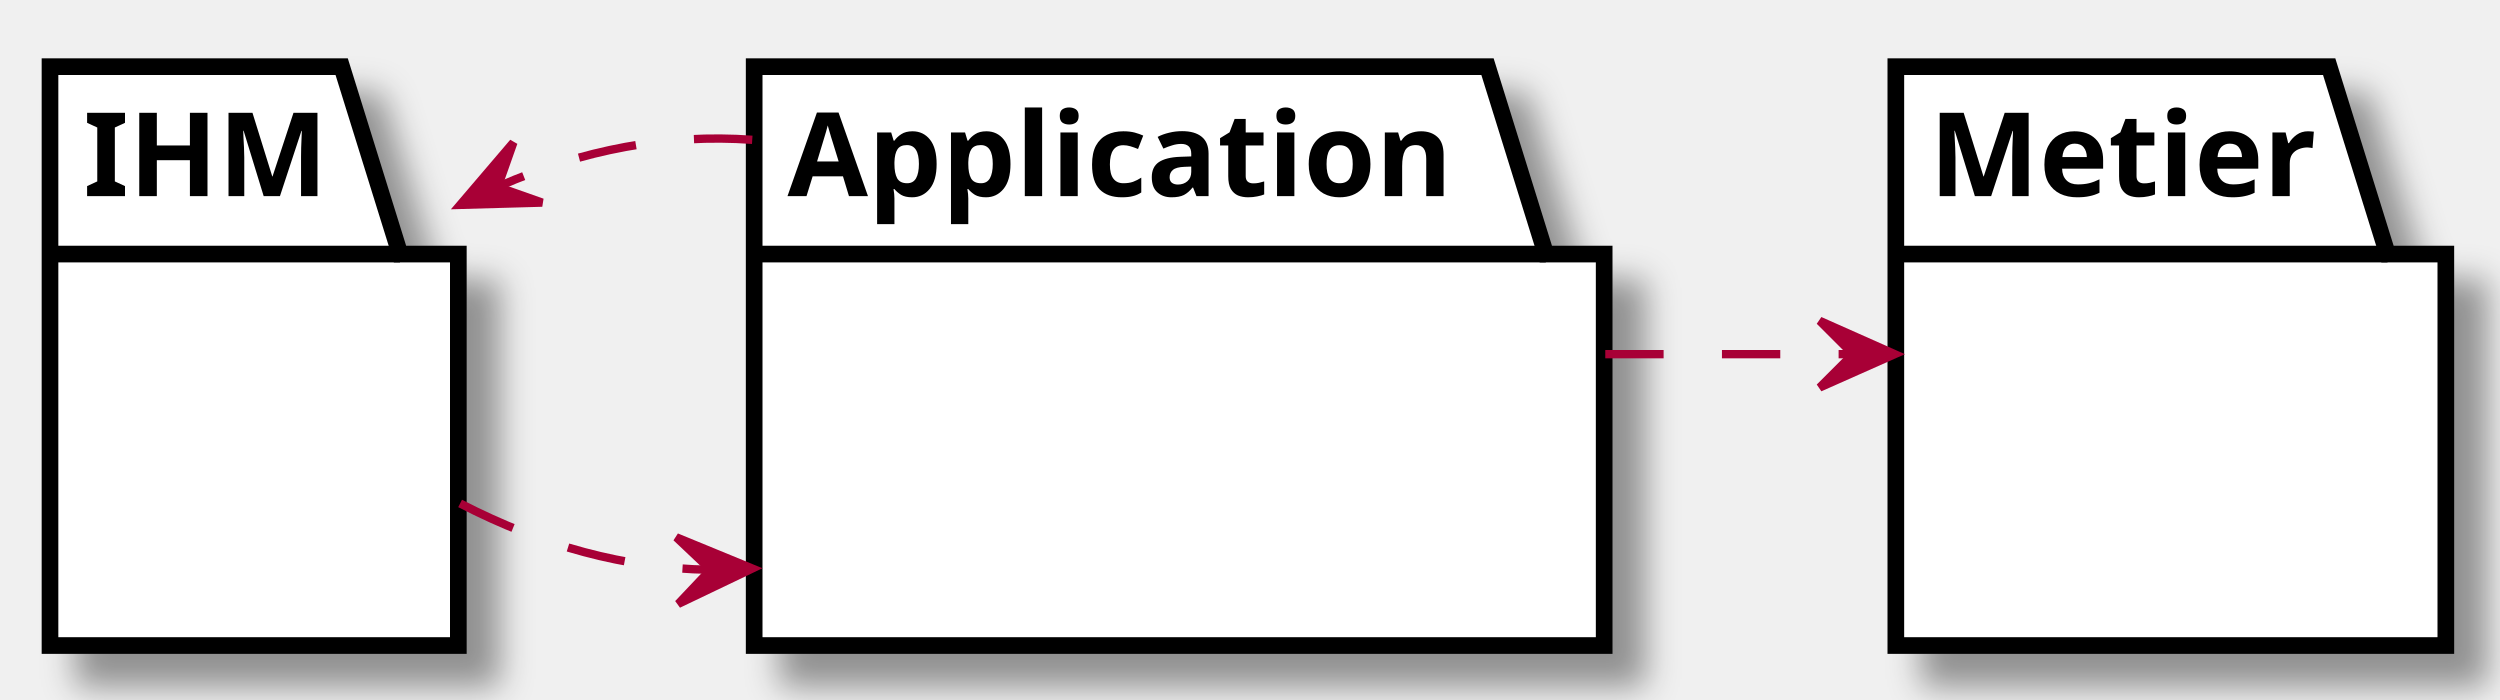
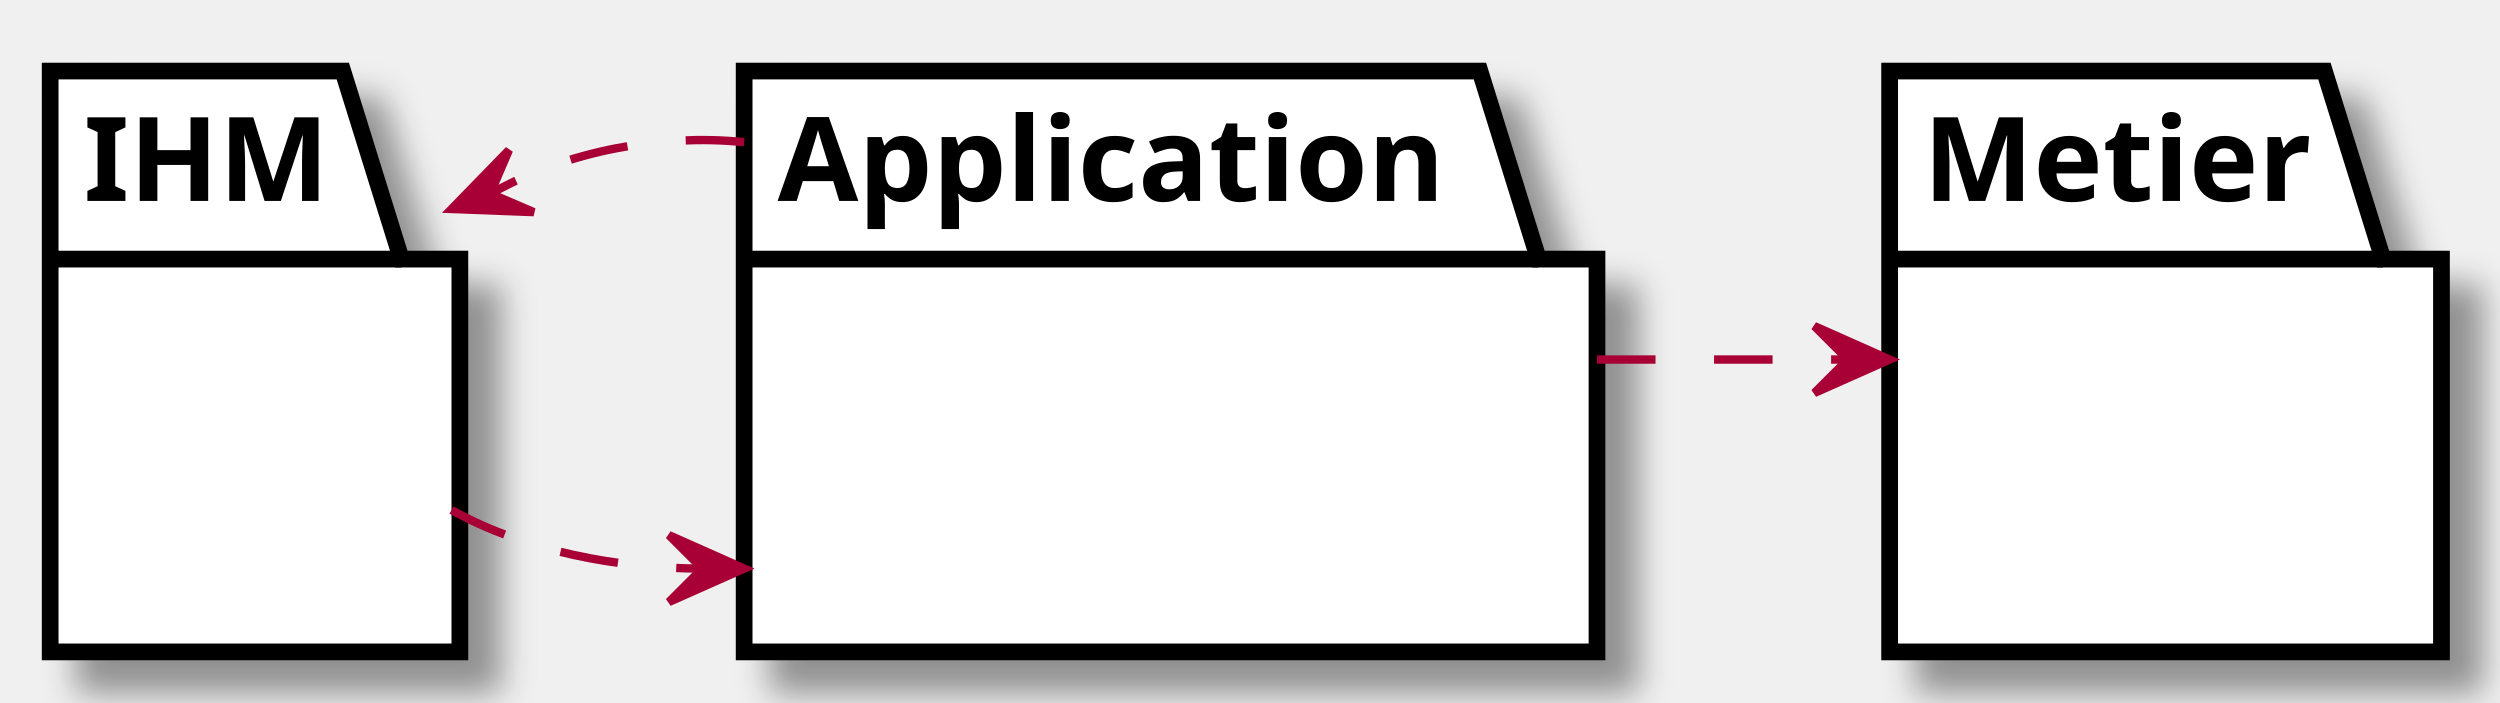
- <svg xmlns="http://www.w3.org/2000/svg" height="84px" style="width:300px;height:84px;" version="1.1" viewBox="0 0 300 84" width="300px">
+ <svg xmlns="http://www.w3.org/2000/svg" height="84px" style="width:299px;height:84px;" version="1.1" viewBox="0 0 299 84" width="299px">
  <defs>
    <filter height="300%" id="f1" width="300%" x="-1" y="-1">
      <feGaussianBlur result="blurOut" stdDeviation="2.0" />
      <feColorMatrix in="blurOut" result="blurOut2" type="matrix" values="0 0 0 0 0 0 0 0 0 0 0 0 0 0 0 0 0 0 .4 0" />
      <feOffset dx="4.0" dy="4.0" in="blurOut2" result="blurOut3" />
      <feBlend in="SourceGraphic" in2="blurOut3" mode="normal" />
    </filter>
  </defs>
  <g>
-     <polygon fill="#FFFFFF" filter="url(#f1)" points="6,8,41,8,48,30.488,55,30.488,55,77.465,6,77.465,6,8" style="stroke: #000000; stroke-width: 2.0;" />
-     <line style="stroke: #000000; stroke-width: 2.0;" x1="6" x2="48" y1="30.488" y2="30.488" />
-     <text fill="#000000" font-family="sans-serif" font-size="14" font-weight="bold" lengthAdjust="spacingAndGlyphs" textLength="29" x="10" y="23.535">IHM</text>
-     <polygon fill="#FFFFFF" filter="url(#f1)" points="90.5,8,178.5,8,185.5,30.488,192.5,30.488,192.5,77.465,90.5,77.465,90.5,8" style="stroke: #000000; stroke-width: 2.0;" />
-     <line style="stroke: #000000; stroke-width: 2.0;" x1="90.5" x2="185.5" y1="30.488" y2="30.488" />
-     <text fill="#000000" font-family="sans-serif" font-size="14" font-weight="bold" lengthAdjust="spacingAndGlyphs" textLength="82" x="94.5" y="23.535">Application</text>
-     <polygon fill="#FFFFFF" filter="url(#f1)" points="227.5,8,279.5,8,286.5,30.488,293.5,30.488,293.5,77.465,227.5,77.465,227.5,8" style="stroke: #000000; stroke-width: 2.0;" />
-     <line style="stroke: #000000; stroke-width: 2.0;" x1="227.5" x2="286.5" y1="30.488" y2="30.488" />
-     <text fill="#000000" font-family="sans-serif" font-size="14" font-weight="bold" lengthAdjust="spacingAndGlyphs" textLength="46" x="231.5" y="23.535">Metier</text>
-     <path d="M55.215,60.414 C65.165,65.56 75.115,68.211 85.065,68.368 " fill="none" style="stroke: #A80036; stroke-width: 1.0; stroke-dasharray: 7.0,7.0;" />
-     <polygon fill="#A80036" points="90.268,68.222,81.16,64.476,85.27,68.362,81.384,72.473,90.268,68.222" style="stroke: #A80036; stroke-width: 1.0;" />
-     <path d="M90.268,16.778 C80.136,16.051 70.003,17.912 59.87,22.36 " fill="none" style="stroke: #A80036; stroke-width: 1.0; stroke-dasharray: 7.0,7.0;" />
-     <polygon fill="#A80036" points="55.215,24.586,65.06,24.313,59.726,22.429,61.609,17.095,55.215,24.586" style="stroke: #A80036; stroke-width: 1.0;" />
-     <path d="M192.633,42.5 C202.491,42.5 212.349,42.5 222.207,42.5 " fill="none" style="stroke: #A80036; stroke-width: 1.0; stroke-dasharray: 7.0,7.0;" />
-     <polygon fill="#A80036" points="227.362,42.5,218.362,38.5,222.362,42.5,218.362,46.5,227.362,42.5" style="stroke: #A80036; stroke-width: 1.0;" />
+     <polygon fill="#FFFFFF" filter="url(#f1)" points="6,8.5,41,8.5,48,30.988,55,30.988,55,77.965,6,77.965,6,8.5" style="stroke: #000000; stroke-width: 2.0;" />
+     <line style="stroke: #000000; stroke-width: 2.0;" x1="6" x2="48" y1="30.988" y2="30.988" />
+     <text fill="#000000" font-family="sans-serif" font-size="14" font-weight="bold" lengthAdjust="spacingAndGlyphs" textLength="29" x="10" y="24.035">IHM</text>
+     <polygon fill="#FFFFFF" filter="url(#f1)" points="89,8.5,177,8.5,184,30.988,191,30.988,191,77.965,89,77.965,89,8.5" style="stroke: #000000; stroke-width: 2.0;" />
+     <line style="stroke: #000000; stroke-width: 2.0;" x1="89" x2="184" y1="30.988" y2="30.988" />
+     <text fill="#000000" font-family="sans-serif" font-size="14" font-weight="bold" lengthAdjust="spacingAndGlyphs" textLength="82" x="93" y="24.035">Application</text>
+     <polygon fill="#FFFFFF" filter="url(#f1)" points="226,8.5,278,8.5,285,30.988,292,30.988,292,77.965,226,77.965,226,8.5" style="stroke: #000000; stroke-width: 2.0;" />
+     <line style="stroke: #000000; stroke-width: 2.0;" x1="226" x2="285" y1="30.988" y2="30.988" />
+     <text fill="#000000" font-family="sans-serif" font-size="14" font-weight="bold" lengthAdjust="spacingAndGlyphs" textLength="46" x="230" y="24.035">Metier</text>
+     <path d="M54,61 C63,66 74,68 84,68 " fill="none" style="stroke: #A80036; stroke-width: 1.0; stroke-dasharray: 7.0,7.0;" />
+     <polygon fill="#A80036" points="89,68,80,64,84,68,80,72,89,68" style="stroke: #A80036; stroke-width: 1.0;" />
+     <path d="M89,17 C79,16 68,18 59,23 " fill="none" style="stroke: #A80036; stroke-width: 1.0; stroke-dasharray: 7.0,7.0;" />
+     <polygon fill="#A80036" points="54,25,63.842,25.371,58.642,23.143,60.871,17.944,54,25" style="stroke: #A80036; stroke-width: 1.0;" />
+     <path d="M191,43 C201,43 211,43 221,43 " fill="none" style="stroke: #A80036; stroke-width: 1.0; stroke-dasharray: 7.0,7.0;" />
+     <polygon fill="#A80036" points="226,43,217,39,221,43,217,47,226,43" style="stroke: #A80036; stroke-width: 1.0;" />
  </g>
</svg>
